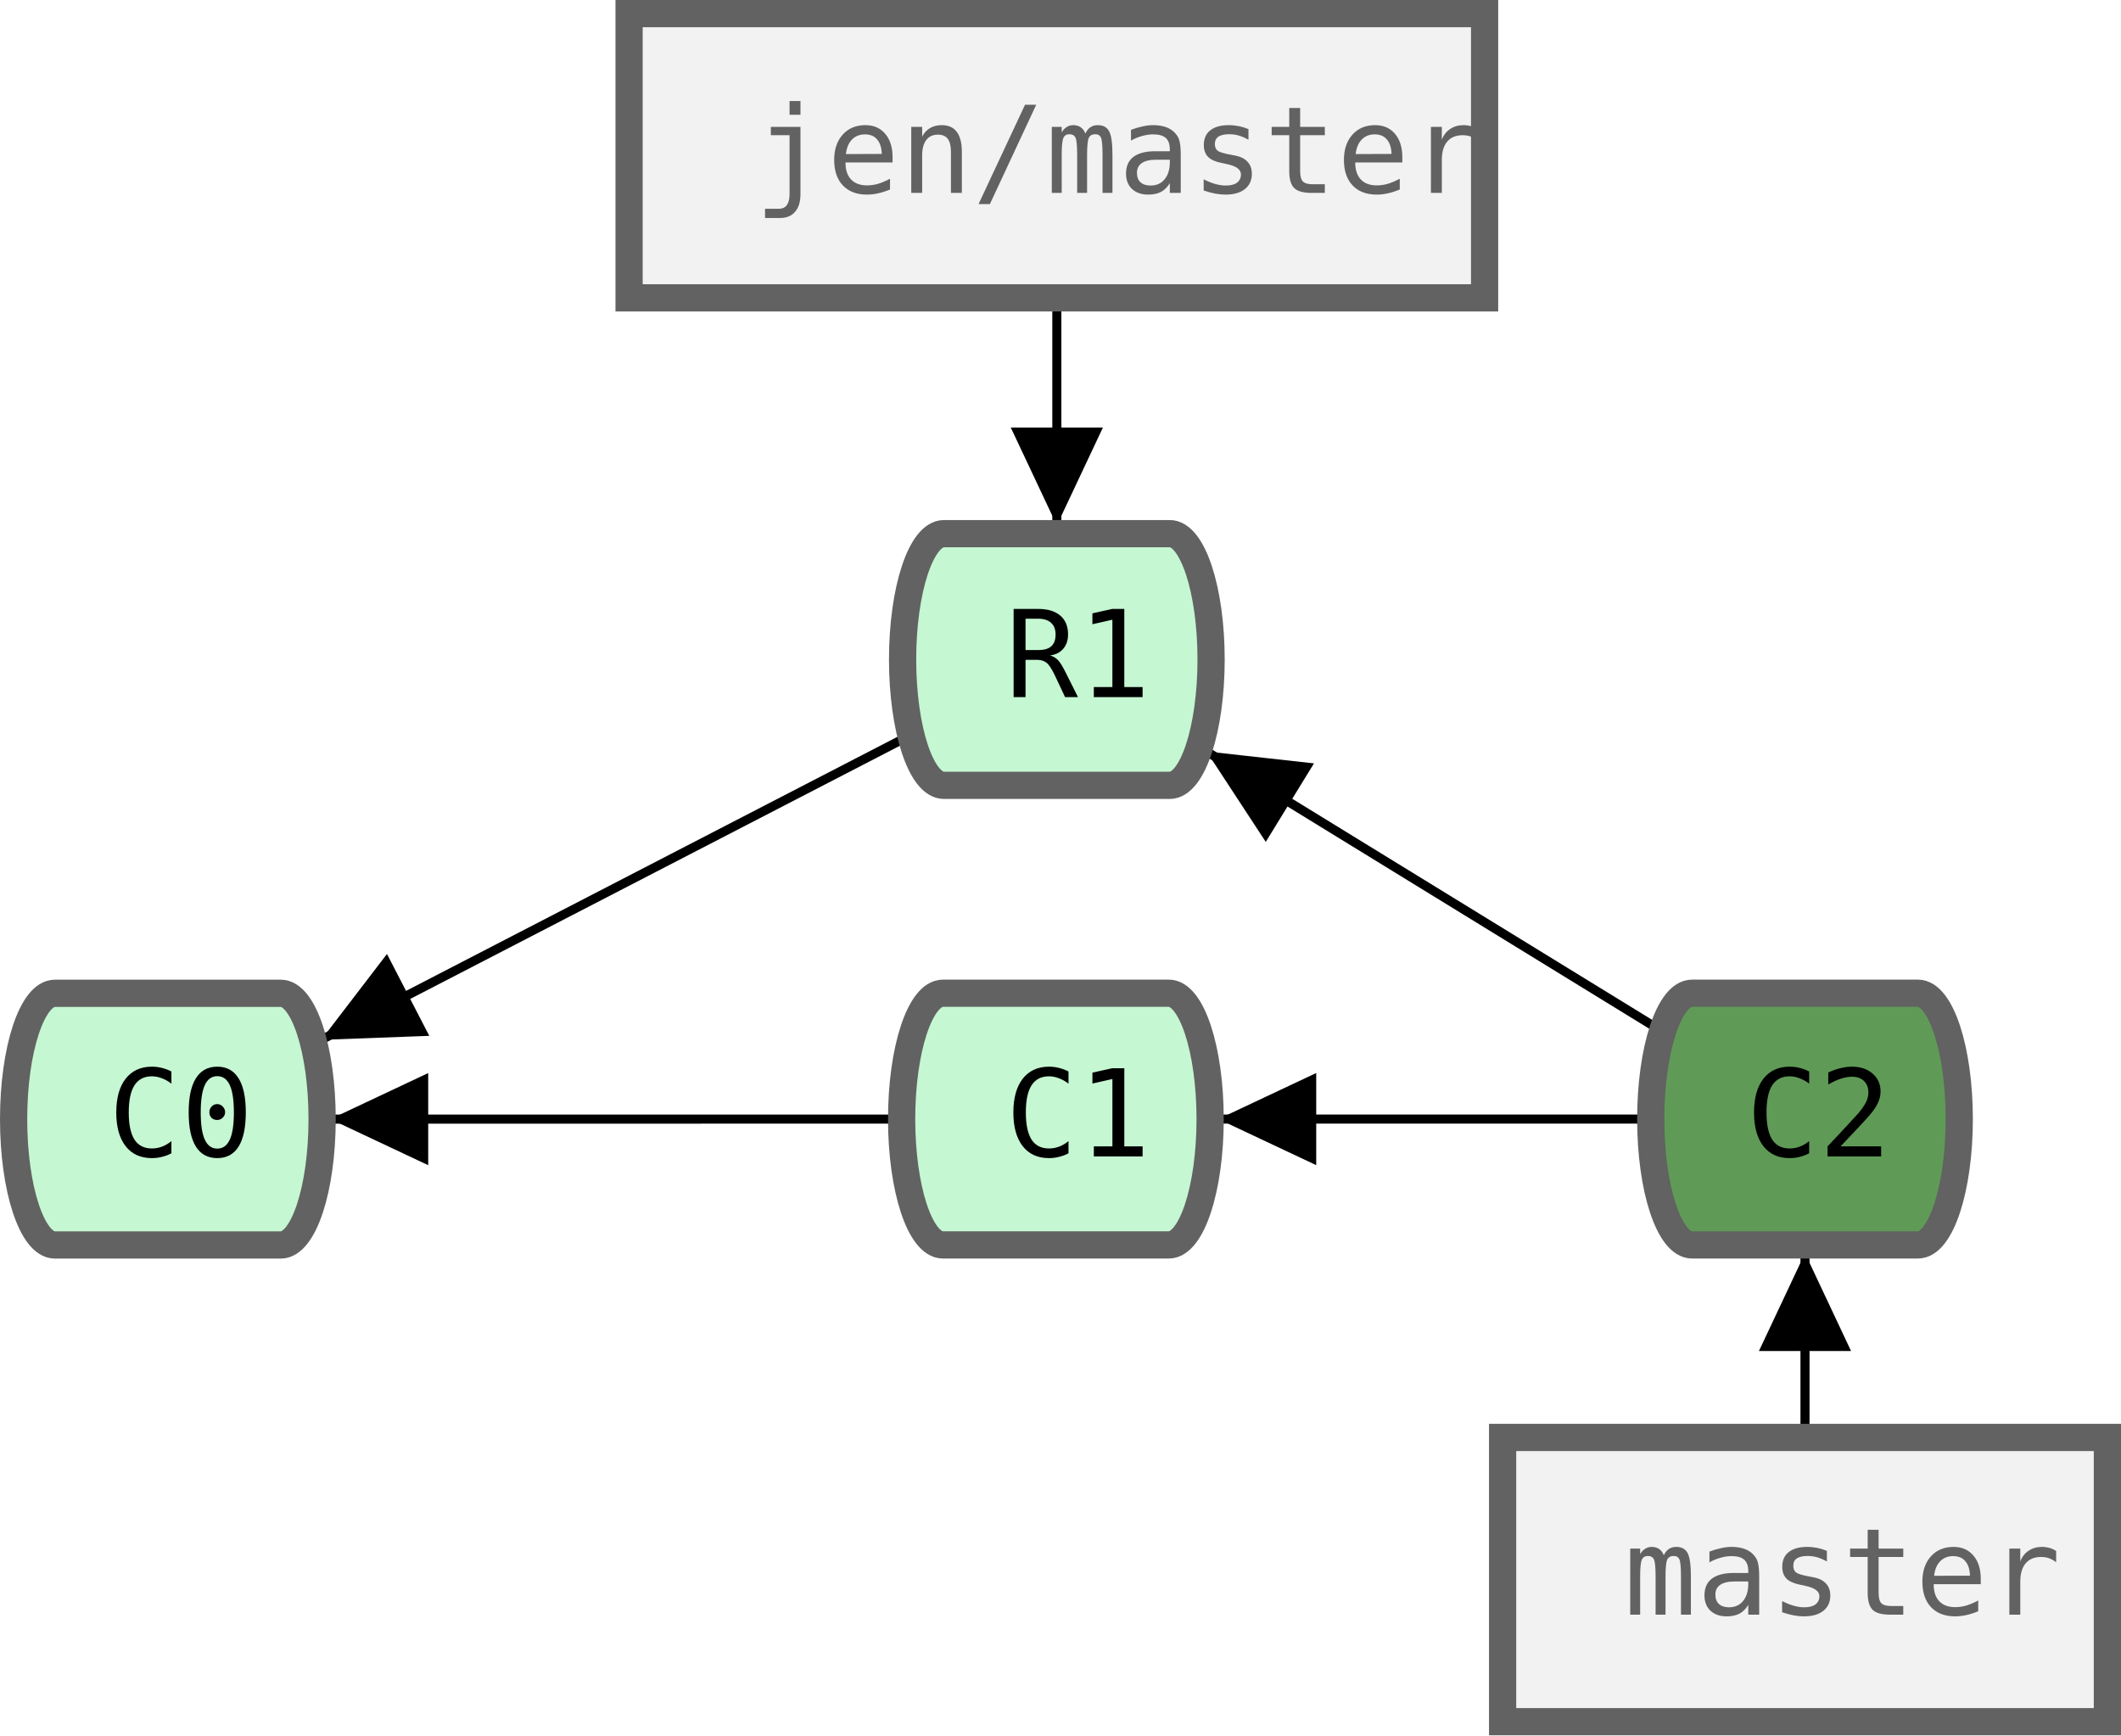
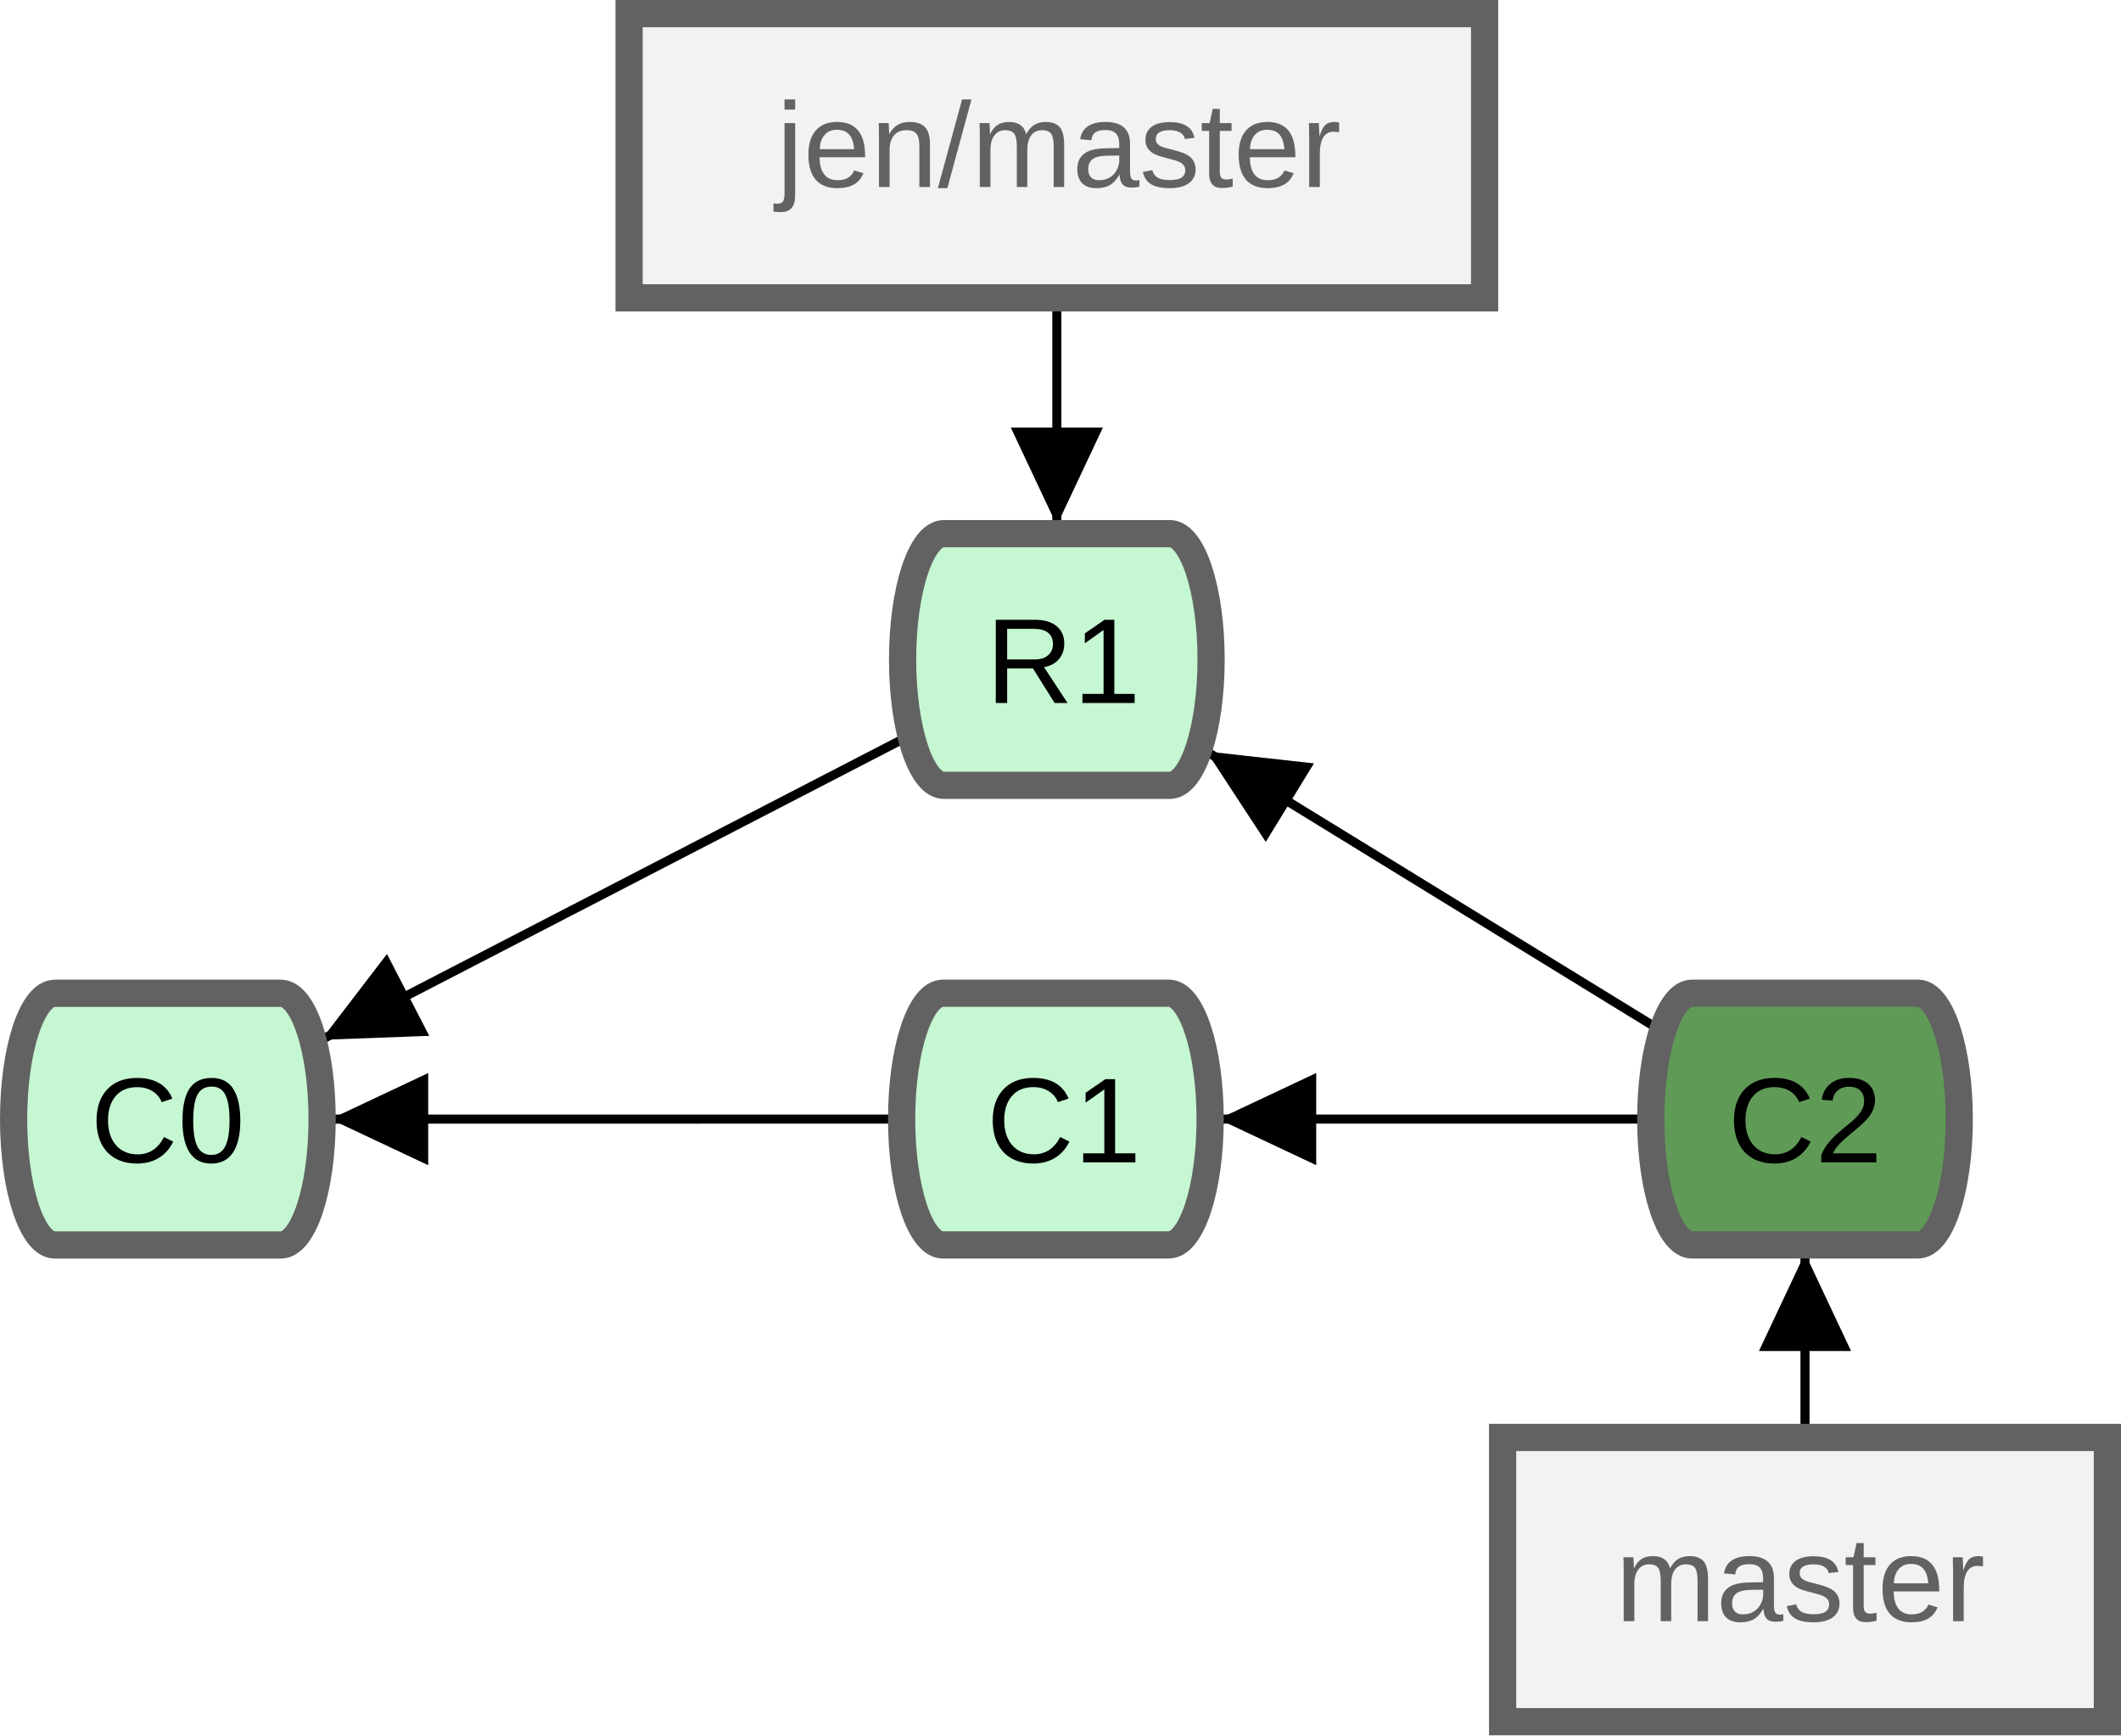
<svg xmlns="http://www.w3.org/2000/svg" version="1.1" id="svg34559" width="233.804" height="191.268" viewBox="0 0 233.804 191.268" xml:space="preserve">
  <defs id="defs34563">
    <marker style="overflow:visible" id="TriangleStart-0" refX="4" refY="0" orient="auto-start-reverse" markerWidth="10.784" markerHeight="10.155" viewBox="0 0 5.324 6.155" preserveAspectRatio="none">
      <path transform="scale(0.5)" style="fill:context-stroke;fill-rule:evenodd;stroke:context-stroke;stroke-width:1pt" d="M 5.77,0 -2.88,5 V -5 Z" id="path135-8" />
    </marker>
    <marker style="overflow:visible" id="TriangleStart-0-1-9" refX="4" refY="0" orient="auto-start-reverse" markerWidth="10.784" markerHeight="10.155" viewBox="0 0 5.324 6.155" preserveAspectRatio="none">
      <path transform="scale(0.5)" style="fill:context-stroke;fill-rule:evenodd;stroke:context-stroke;stroke-width:1pt" d="M 5.77,0 -2.88,5 V -5 Z" id="path135-8-9-3" />
    </marker>
    <marker style="overflow:visible" id="TriangleStart-0-1-2" refX="4" refY="0" orient="auto-start-reverse" markerWidth="10.784" markerHeight="10.155" viewBox="0 0 5.324 6.155" preserveAspectRatio="none">
      <path transform="scale(0.5)" style="fill:context-stroke;fill-rule:evenodd;stroke:context-stroke;stroke-width:1pt" d="M 5.77,0 -2.88,5 V -5 Z" id="path135-8-9-67" />
    </marker>
    <marker style="overflow:visible" id="TriangleStart-0-1-98" refX="4" refY="0" orient="auto-start-reverse" markerWidth="10.784" markerHeight="10.155" viewBox="0 0 5.324 6.155" preserveAspectRatio="none">
      <path transform="scale(0.5)" style="fill:context-stroke;fill-rule:evenodd;stroke:context-stroke;stroke-width:1pt" d="M 5.77,0 -2.88,5 V -5 Z" id="path135-8-9-7" />
    </marker>
    <marker style="overflow:visible" id="TriangleStart-0-1-60" refX="4" refY="0" orient="auto-start-reverse" markerWidth="10.784" markerHeight="10.155" viewBox="0 0 5.324 6.155" preserveAspectRatio="none">
      <path transform="scale(0.5)" style="fill:context-stroke;fill-rule:evenodd;stroke:context-stroke;stroke-width:1pt" d="M 5.77,0 -2.88,5 V -5 Z" id="path135-8-9-2" />
    </marker>
    <marker style="overflow:visible" id="TriangleStart-0-1-91" refX="4" refY="0" orient="auto-start-reverse" markerWidth="10.784" markerHeight="10.155" viewBox="0 0 5.324 6.155" preserveAspectRatio="none">
      <path transform="scale(0.5)" style="fill:context-stroke;fill-rule:evenodd;stroke:context-stroke;stroke-width:1pt" d="M 5.77,0 -2.88,5 V -5 Z" id="path135-8-9-07" />
    </marker>
  </defs>
  <path style="display:inline;fill:none;fill-rule:evenodd;stroke:#000000;stroke-width:1px;stroke-linecap:butt;stroke-linejoin:miter;stroke-opacity:1;marker-end:url(#TriangleStart-0)" d="m 116.499,32.829 0,25.99" id="a_1-1" />
  <path style="display:inline;fill:none;fill-rule:evenodd;stroke:#000000;stroke-width:1px;stroke-linecap:butt;stroke-linejoin:miter;stroke-opacity:1;marker-end:url(#TriangleStart-0-1-2)" d="m 181.967,123.347 -48.571,0" id="a_1-1-6-56" />
  <path style="display:inline;fill:none;fill-rule:evenodd;stroke:#000000;stroke-width:1px;stroke-linecap:butt;stroke-linejoin:miter;stroke-opacity:1;marker-end:url(#TriangleStart-0-1-98)" d="m 99.389,123.349 -63.881,0.004" id="a_1-1-6-2" />
  <path style="display:inline;fill:none;fill-rule:evenodd;stroke:#000000;stroke-width:1px;stroke-linecap:butt;stroke-linejoin:miter;stroke-opacity:1;marker-end:url(#TriangleStart-0-1-9)" d="M 100.402,81.013 34.601,115.032" id="a_1-1-6-3" />
  <path style="display:inline;fill:none;fill-rule:evenodd;stroke:#000000;stroke-width:1px;stroke-linecap:butt;stroke-linejoin:miter;stroke-opacity:1;marker-end:url(#TriangleStart-0-1-60)" d="M 183.247,113.69 132.222,82.348" id="a_1-1-6-7" />
  <path style="display:inline;fill:none;fill-rule:evenodd;stroke:#000000;stroke-width:1px;stroke-linecap:butt;stroke-linejoin:miter;stroke-opacity:1;marker-end:url(#TriangleStart-0-1-91)" d="m 198.97,158.438 -1e-5,-21.22" id="a_1-1-6-58" />
  <g id="g_master" style="stroke:#626262;stroke-width:3;stroke-dasharray:none;stroke-opacity:1" transform="translate(-287.0296,1.880722)">
    <rect style="fill:#f1f2f1;fill-opacity:1;stroke:#626262;stroke-width:3;stroke-dasharray:none;stroke-opacity:1" id="rect553" width="66.667" height="31.329" x="452.667" y="156.558" />
-     <text xml:space="preserve" style="font-variant:normal;font-weight:normal;font-size:13.333px;font-family:Inconsolata;-inkscape-font-specification:Inconsolata;writing-mode:lr-tb;fill:#626262;fill-opacity:1;fill-rule:nonzero;stroke:none;stroke-width:3;stroke-dasharray:none;stroke-opacity:1" id="t_master" x="466.033" y="176.089">
-       <tspan x="466.033 472.7 479.367 486.033 492.7 499.367" y="176.089" id="tspan34577" style="fill:#626262;fill-opacity:1;stroke:none;stroke-width:3;stroke-dasharray:none;stroke-opacity:1">master</tspan>
+     <text xml:space="preserve" style="font-variant:normal;font-weight:normal;font-size:13.333px;font-family:Arial;-inkscape-font-specification:Arial;writing-mode:lr-tb;fill:#626262;fill-opacity:1;fill-rule:nonzero;stroke:none;stroke-width:3;stroke-dasharray:none;stroke-opacity:1" id="t_master" x="465.095" y="176.809">
+       <tspan id="tspan34577" style="fill:#626262;fill-opacity:1;stroke:none;stroke-width:3;stroke-dasharray:none;stroke-opacity:1" x="465.095" y="176.809">master</tspan>
    </text>
  </g>
  <g id="g_c1" style="stroke:#626262;stroke-width:3;stroke-dasharray:none;stroke-opacity:1" transform="translate(-39.66485,1.273791)">
    <rect style="fill:#c5f7d2;fill-opacity:1;stroke:#626262;stroke-width:3;stroke-dasharray:none;stroke-opacity:1" id="rect3545-8" width="34.007" height="27.742" x="139.054" y="108.202" ry="13.871" rx="4.558" />
-     <text xml:space="preserve" style="font-variant:normal;font-weight:normal;font-size:13.333px;font-family:Inconsolata;-inkscape-font-specification:Inconsolata;writing-mode:lr-tb;fill:#000000;fill-opacity:1;fill-rule:nonzero;stroke:none;stroke-width:3;stroke-dasharray:none;stroke-opacity:1" id="t_c1" x="150.464" y="126.187">
-       <tspan x="150.464 157.131" y="126.187" id="tspan34585" style="stroke:none;stroke-width:3;stroke-dasharray:none;stroke-opacity:1">C1</tspan>
+     <text xml:space="preserve" style="font-variant:normal;font-weight:normal;font-size:13.333px;font-family:Arial;-inkscape-font-specification:Arial;writing-mode:lr-tb;fill:#000000;fill-opacity:1;fill-rule:nonzero;stroke:none;stroke-width:3;stroke-dasharray:none;stroke-opacity:1" id="t_c1" x="148.427" y="126.846">
+       <tspan id="tspan34585" style="stroke:none;stroke-width:3;stroke-dasharray:none;stroke-opacity:1" x="148.427" y="126.846">C1</tspan>
    </text>
  </g>
  <g id="g_c0" style="stroke:#626262;stroke-width:3;stroke-dasharray:none;stroke-opacity:1" transform="translate(-38.31152,1.273791)">
    <rect style="fill:#c5f7d2;fill-opacity:1;stroke:#626262;stroke-width:3;stroke-dasharray:none;stroke-opacity:1" id="rect3545-61" width="34.007" height="27.742" x="39.812" y="108.209" ry="13.871" rx="4.558" />
-     <text xml:space="preserve" style="font-variant:normal;font-weight:normal;font-size:13.333px;font-family:Inconsolata;-inkscape-font-specification:Inconsolata;writing-mode:lr-tb;fill:#000000;fill-opacity:1;fill-rule:nonzero;stroke:none;stroke-width:3;stroke-dasharray:none;stroke-opacity:1" id="t_c0" x="50.222" y="126.187">
-       <tspan x="50.222 56.889" y="126.187" id="tspan34593" style="stroke:none;stroke-width:3;stroke-dasharray:none;stroke-opacity:1">C0</tspan>
+     <text xml:space="preserve" style="font-variant:normal;font-weight:normal;font-size:13.333px;font-family:Arial;-inkscape-font-specification:Arial;writing-mode:lr-tb;fill:#000000;fill-opacity:1;fill-rule:nonzero;stroke:none;stroke-width:3;stroke-dasharray:none;stroke-opacity:1" id="t_c0" x="48.28" y="126.852">
+       <tspan id="tspan34593" style="stroke:none;stroke-width:3;stroke-dasharray:none;stroke-opacity:1" x="48.28" y="126.852">C0</tspan>
    </text>
  </g>
  <g id="g_c2" style="stroke:#626262;stroke-width:3;stroke-dasharray:none;stroke-opacity:1" transform="translate(-29.03495,1.273791)">
    <rect style="fill:#5f9b56;fill-opacity:1;stroke:#626262;stroke-width:3;stroke-dasharray:none;stroke-opacity:1" id="rect3545-2" width="34.007" height="27.742" x="211.002" y="108.202" ry="13.871" rx="4.558" />
-     <text xml:space="preserve" style="font-variant:normal;font-weight:normal;font-size:13.333px;font-family:Inconsolata;-inkscape-font-specification:Inconsolata;writing-mode:lr-tb;fill:#000000;fill-opacity:1;fill-rule:nonzero;stroke:none;stroke-width:3;stroke-dasharray:none;stroke-opacity:1" id="t_c2" x="221.479" y="126.187">
-       <tspan x="221.479 228.145" y="126.187" id="tspan34607" style="stroke:none;stroke-width:3;stroke-dasharray:none;stroke-opacity:1">C2</tspan>
+     <text xml:space="preserve" style="font-variant:normal;font-weight:normal;font-size:13.333px;font-family:Arial;-inkscape-font-specification:Arial;writing-mode:lr-tb;fill:#000000;fill-opacity:1;fill-rule:nonzero;stroke:none;stroke-width:3;stroke-dasharray:none;stroke-opacity:1" id="t_c2" x="219.503" y="126.846">
+       <tspan id="tspan34607" style="stroke:none;stroke-width:3;stroke-dasharray:none;stroke-opacity:1" x="219.503" y="126.846">C2</tspan>
    </text>
  </g>
  <g id="g_r1" style="stroke:#626262;stroke-width:3;stroke-dasharray:none;stroke-opacity:1" transform="translate(-38.31152,1.273791)">
    <rect style="fill:#c5f7d2;fill-opacity:1;stroke:#626262;stroke-width:3;stroke-dasharray:none;stroke-opacity:1" id="rect3545-6" width="34.007" height="27.742" x="137.807" y="57.546" ry="13.871" rx="4.558" />
-     <text xml:space="preserve" style="font-variant:normal;font-weight:normal;font-size:13.333px;font-family:Inconsolata;-inkscape-font-specification:Inconsolata;writing-mode:lr-tb;fill:#000000;fill-opacity:1;fill-rule:nonzero;stroke:none;stroke-width:3;stroke-dasharray:none;stroke-opacity:1" id="t_r1" x="149.111" y="75.564">
-       <tspan x="149.111 155.777" y="75.564" id="tspan34621" style="stroke:none;stroke-width:3;stroke-dasharray:none;stroke-opacity:1">R1</tspan>
+     <text xml:space="preserve" style="font-variant:normal;font-weight:normal;font-size:13.333px;font-family:Arial;-inkscape-font-specification:Arial;writing-mode:lr-tb;fill:#000000;fill-opacity:1;fill-rule:nonzero;stroke:none;stroke-width:3;stroke-dasharray:none;stroke-opacity:1" id="t_r1" x="146.988" y="76.209">
+       <tspan id="tspan34621" style="stroke:none;stroke-width:3;stroke-dasharray:none;stroke-opacity:1" x="146.988" y="76.209">R1</tspan>
    </text>
  </g>
  <g id="g_master_h2" transform="translate(-383.367,-155.0577)" style="stroke:#626262;stroke-width:3;stroke-dasharray:none;stroke-opacity:1">
    <rect style="fill:#f1f2f1;fill-opacity:1;stroke:#626262;stroke-width:3;stroke-dasharray:none;stroke-opacity:1" id="rect553-3-3" width="94.306" height="31.329" x="452.713" y="156.558" />
-     <text xml:space="preserve" style="font-variant:normal;font-weight:normal;font-size:13.333px;font-family:Inconsolata;-inkscape-font-specification:Inconsolata;writing-mode:lr-tb;fill:#626262;fill-opacity:1;fill-rule:nonzero;stroke:none;stroke-width:3;stroke-dasharray:none;stroke-opacity:1" id="t_master_h2" x="466.495" y="176.322">
-       <tspan id="tspan34577-2-1-5-0" style="fill:#626262;fill-opacity:1;stroke:none;stroke-width:3;stroke-dasharray:none;stroke-opacity:1" x="466.495" y="176.322">jen/master</tspan>
+     <text xml:space="preserve" style="font-variant:normal;font-weight:normal;font-size:13.333px;font-family:Arial;-inkscape-font-specification:Arial;writing-mode:lr-tb;fill:#626262;fill-opacity:1;fill-rule:nonzero;stroke:none;stroke-width:3;stroke-dasharray:none;stroke-opacity:1" id="t_master_h2" x="468.958" y="175.673">
+       <tspan id="tspan34577-2-1-5-0" style="fill:#626262;fill-opacity:1;stroke:none;stroke-width:3;stroke-dasharray:none;stroke-opacity:1" x="468.958" y="175.673">jen/master</tspan>
    </text>
  </g>
</svg>
